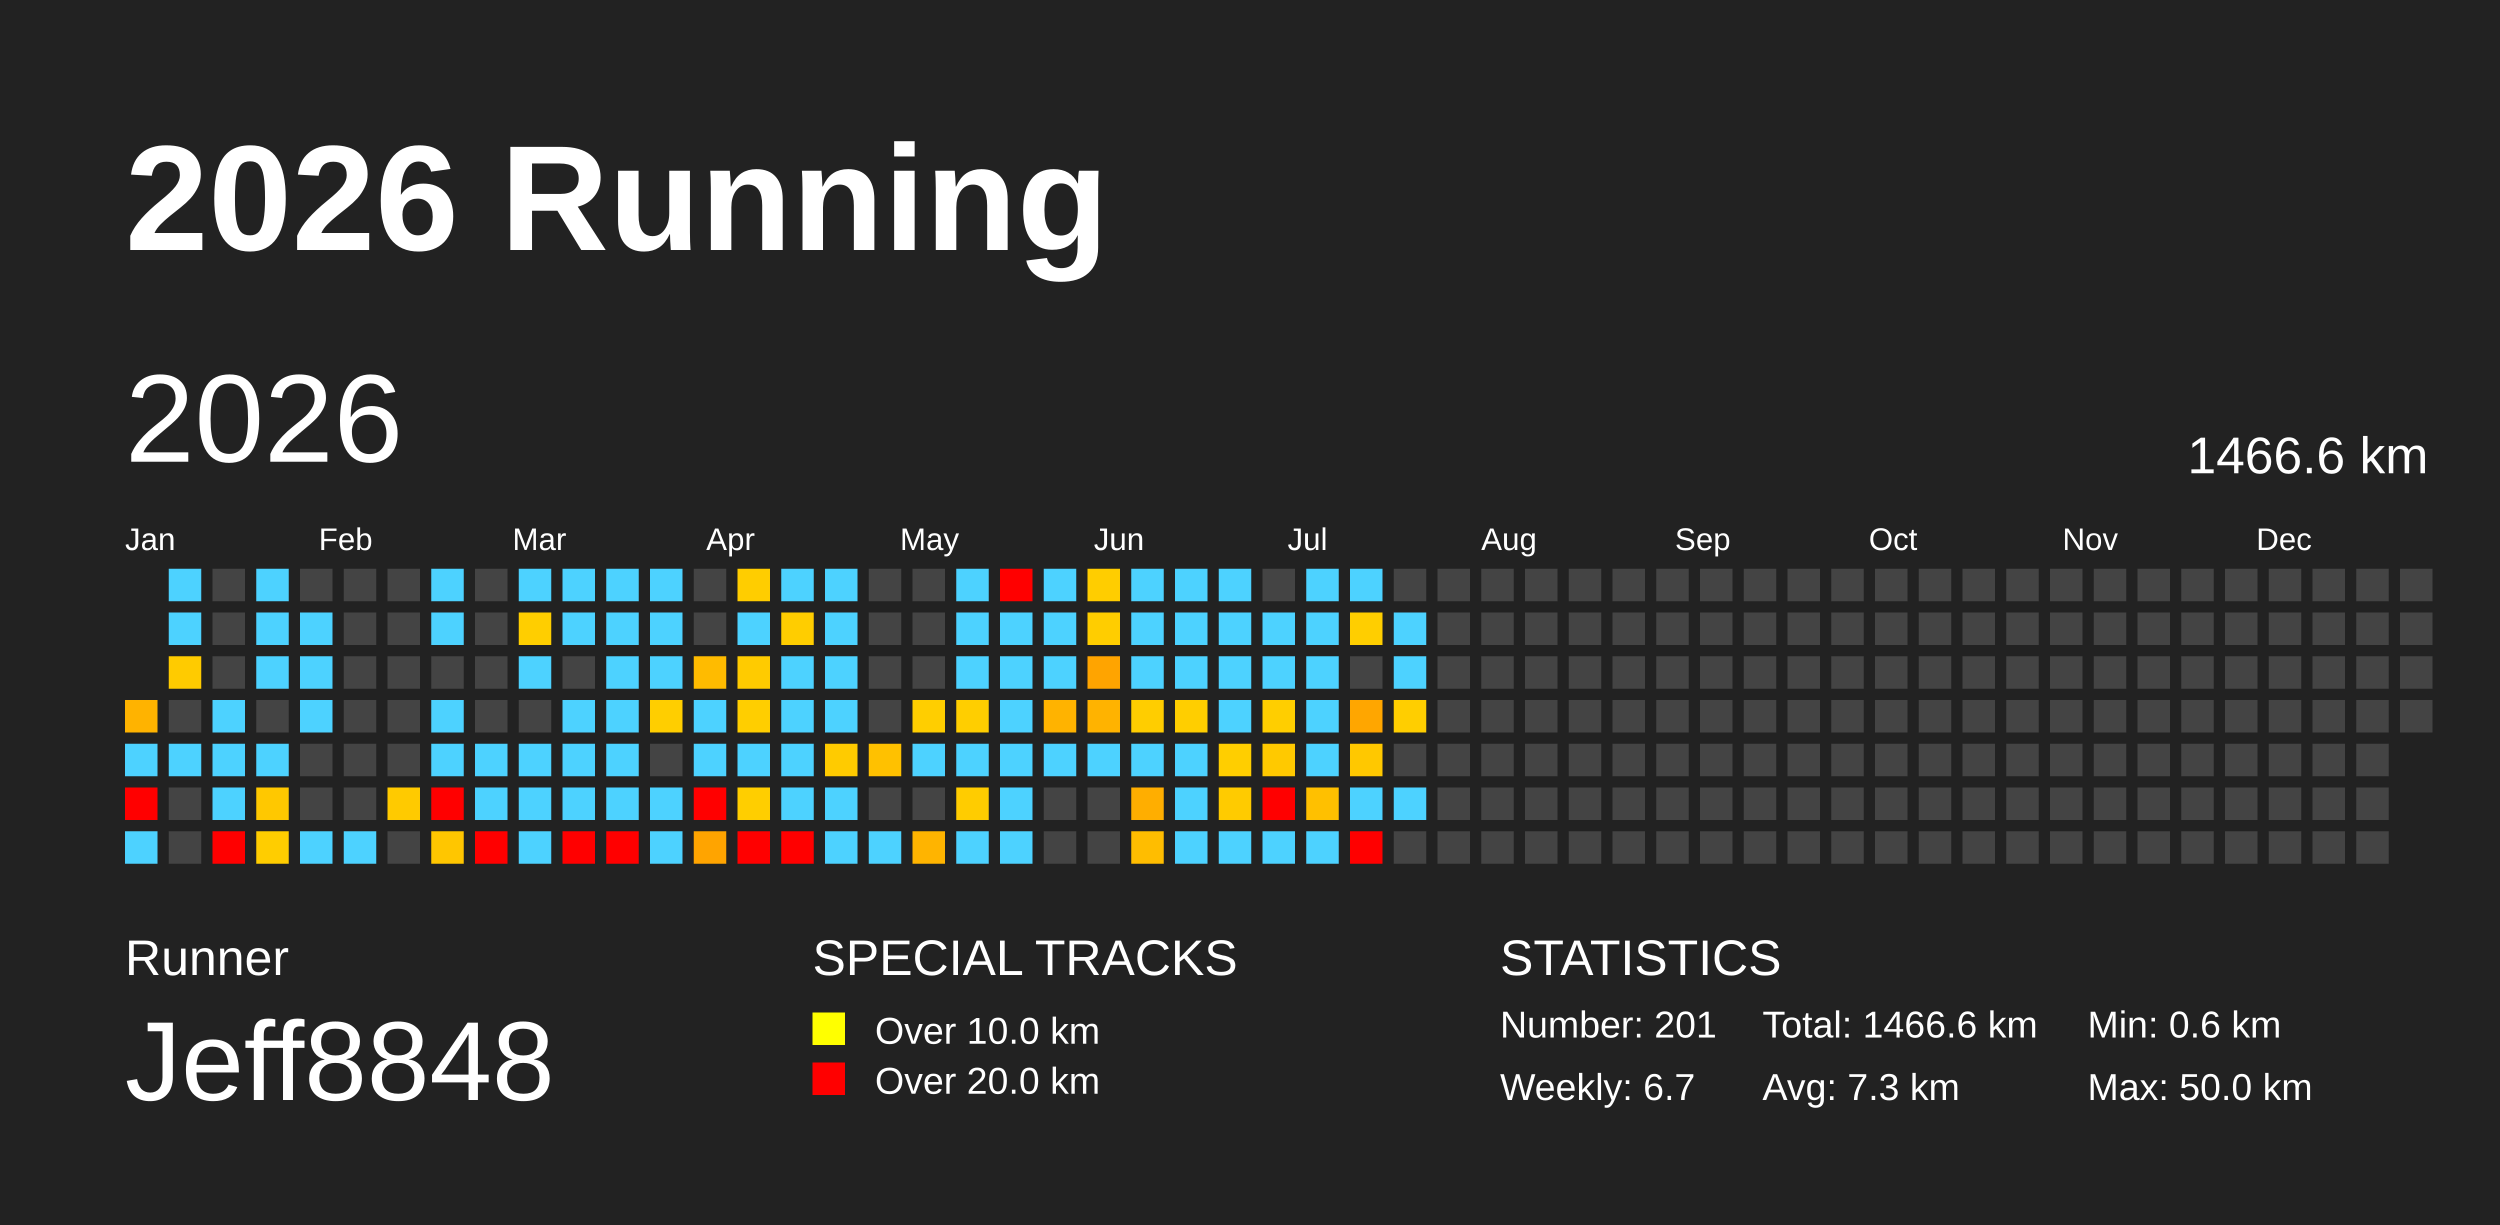
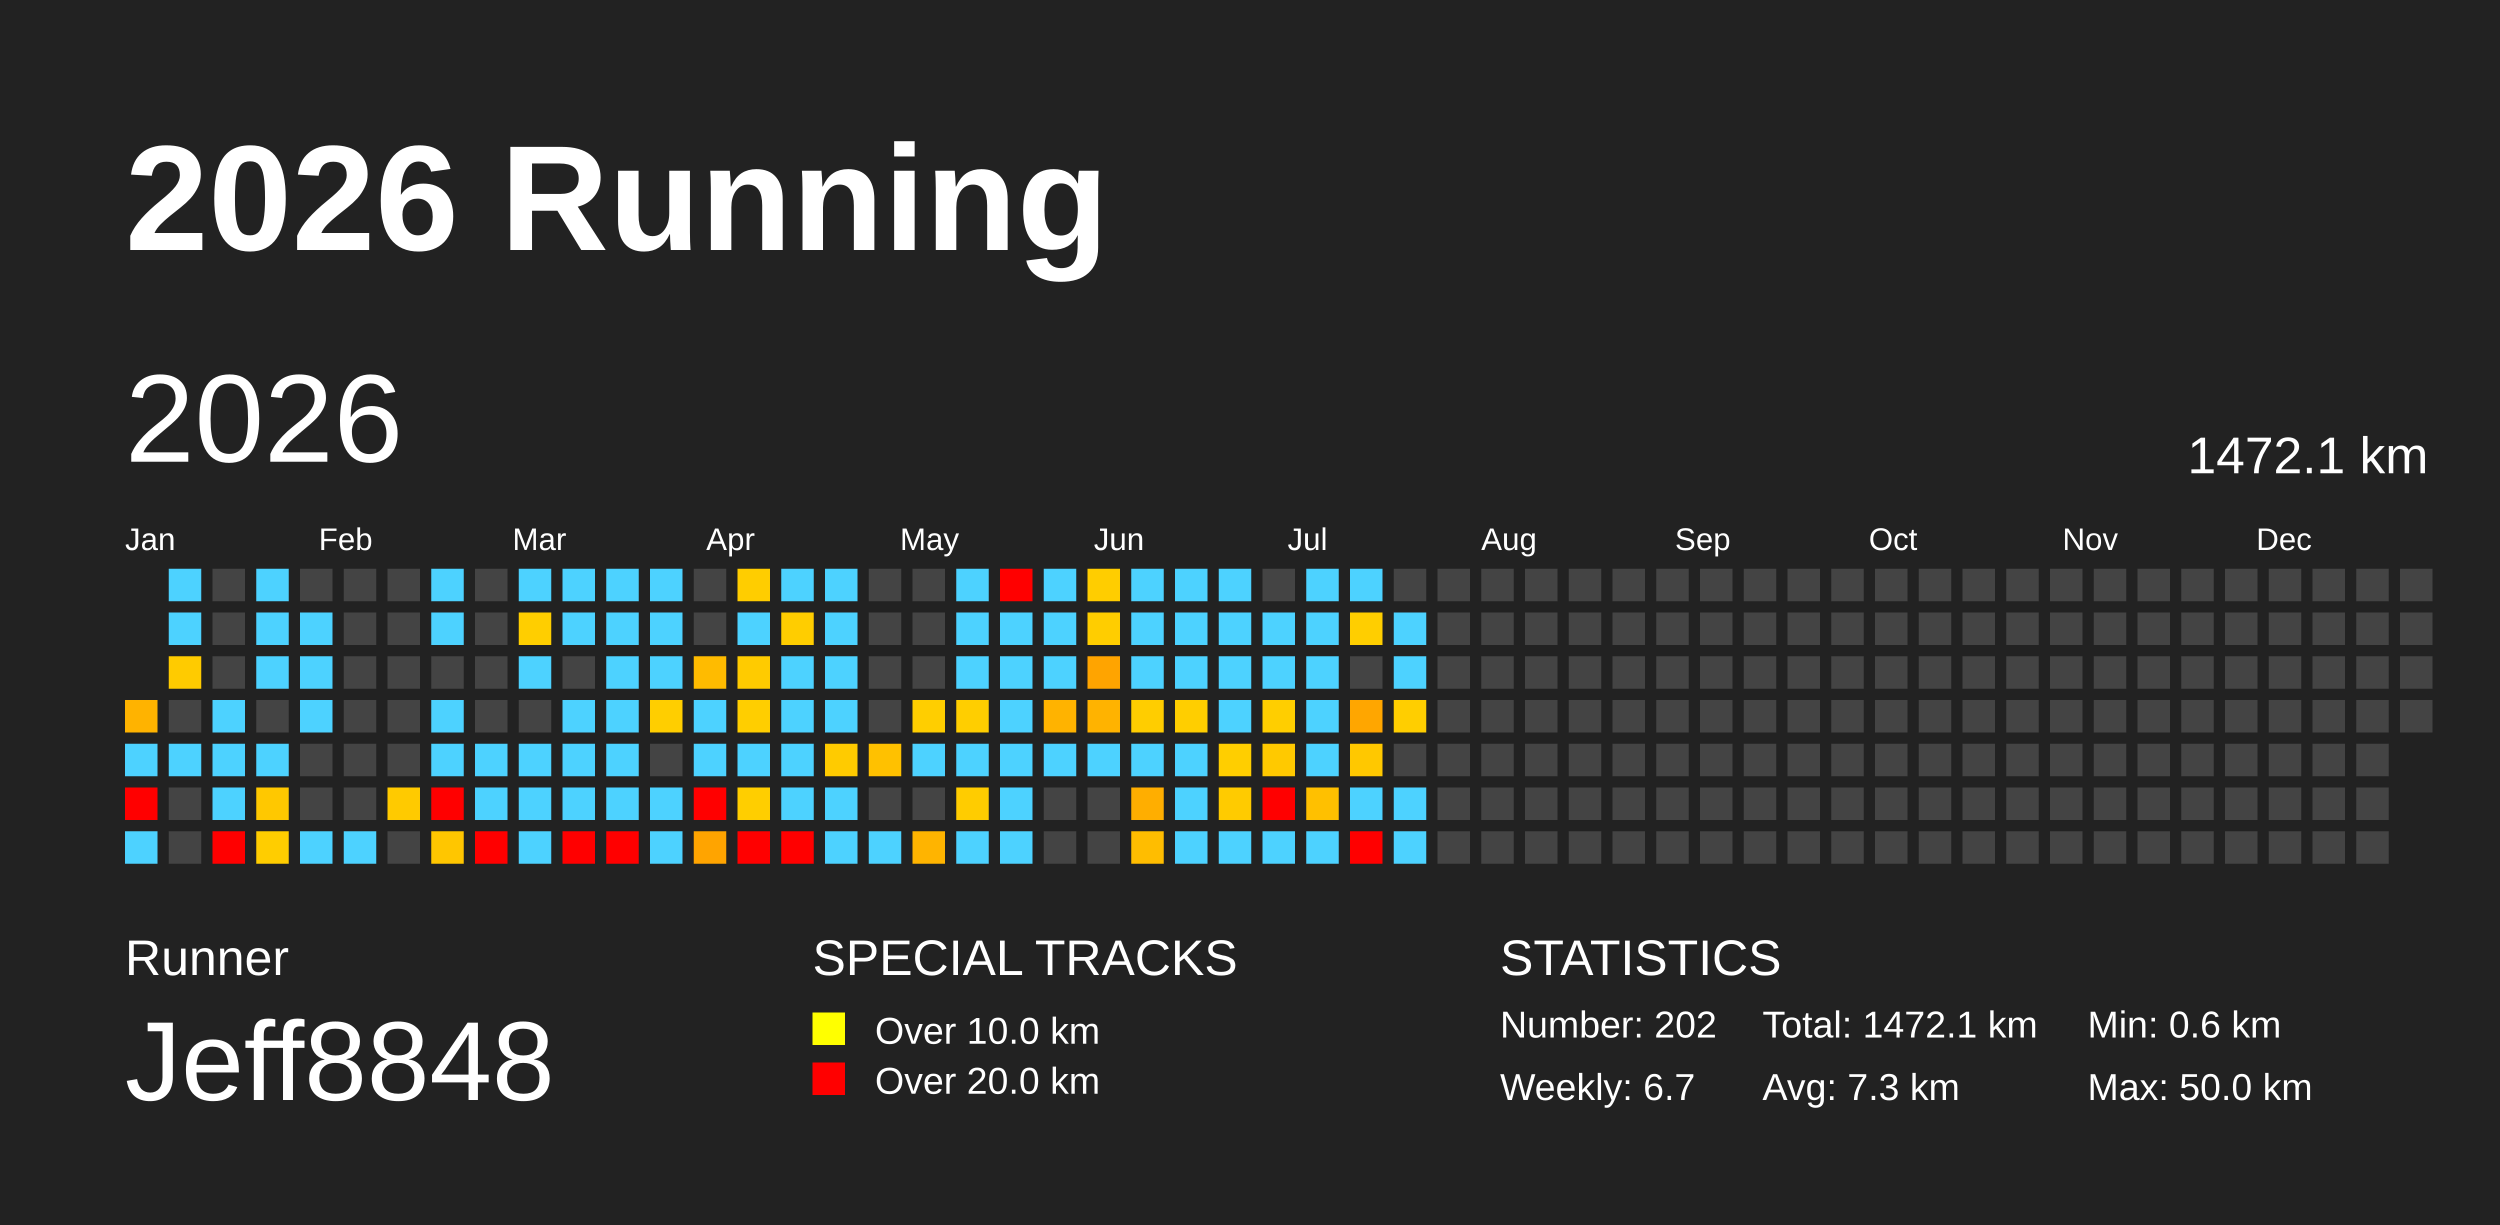
<svg xmlns="http://www.w3.org/2000/svg" baseProfile="full" height="98mm" version="1.1" viewBox="0,0,200,98" width="200mm">
  <defs />
  <rect fill="#222222" height="98" width="200" x="0" y="0" />
  <text fill="#FFFFFF" style="font-size:12px; font-family:Arial; font-weight:bold;" x="10" y="20">2026 Running</text>
  <text fill="#FFFFFF" style="font-size:4px; font-family:Arial" x="10" y="78">Runner</text>
  <text fill="#FFFFFF" style="font-size:9px; font-family:Arial" x="10" y="88">Jeff8848</text>
  <text fill="#FFFFFF" style="font-size:4px; font-family:Arial" x="65" y="78">SPECIAL TRACKS</text>
  <rect fill="yellow" height="2.6" width="2.6" x="65" y="81" />
  <text fill="#FFFFFF" style="font-size:3px; font-family:Arial" x="70" y="83.5">Over 10.0 km</text>
  <rect fill="red" height="2.6" width="2.6" x="65" y="85" />
  <text fill="#FFFFFF" style="font-size:3px; font-family:Arial" x="70" y="87.5">Over 20.0 km</text>
  <text fill="#FFFFFF" style="font-size:4px; font-family:Arial" x="120" y="78">STATISTICS</text>
-   <text fill="#FFFFFF" style="font-size:3px; font-family:Arial" x="120" y="83">Number: 201</text>
+   <text fill="#FFFFFF" style="font-size:3px; font-family:Arial" x="120" y="83">Number: 202</text>
  <text fill="#FFFFFF" style="font-size:3px; font-family:Arial" x="120" y="88">Weekly: 6.7</text>
-   <text fill="#FFFFFF" style="font-size:3px; font-family:Arial" x="141" y="83">Total: 1466.6 km</text>
+   <text fill="#FFFFFF" style="font-size:3px; font-family:Arial" x="141" y="83">Total: 1472.1 km</text>
  <text fill="#FFFFFF" style="font-size:3px; font-family:Arial" x="141" y="88">Avg: 7.3 km</text>
  <text fill="#FFFFFF" style="font-size:3px; font-family:Arial" x="167" y="83">Min: 0.6 km</text>
  <text fill="#FFFFFF" style="font-size:3px; font-family:Arial" x="167" y="88">Max: 50.0 km</text>
  <text dominant-baseline="hanging" fill="#FFFFFF" style="font-size:10.0px; font-family:Arial;" x="10" y="30">2026</text>
-   <text dominant-baseline="hanging" fill="#FFFFFF" style="font-size:4.125px; font-family:Arial;" x="175" y="35">1466.6 km</text>
+   <text dominant-baseline="hanging" fill="#FFFFFF" style="font-size:4.125px; font-family:Arial;" x="175" y="35">1472.1 km</text>
  <text fill="#FFFFFF" style="font-size:2.5px; font-family:Arial" x="10.0" y="44">Jan</text>
  <text fill="#FFFFFF" style="font-size:2.5px; font-family:Arial" x="25.5" y="44">Feb</text>
  <text fill="#FFFFFF" style="font-size:2.5px; font-family:Arial" x="41.0" y="44">Mar</text>
  <text fill="#FFFFFF" style="font-size:2.5px; font-family:Arial" x="56.5" y="44">Apr</text>
  <text fill="#FFFFFF" style="font-size:2.5px; font-family:Arial" x="72.0" y="44">May</text>
  <text fill="#FFFFFF" style="font-size:2.5px; font-family:Arial" x="87.5" y="44">Jun</text>
  <text fill="#FFFFFF" style="font-size:2.5px; font-family:Arial" x="103.0" y="44">Jul</text>
  <text fill="#FFFFFF" style="font-size:2.5px; font-family:Arial" x="118.5" y="44">Aug</text>
  <text fill="#FFFFFF" style="font-size:2.5px; font-family:Arial" x="134.0" y="44">Sep</text>
  <text fill="#FFFFFF" style="font-size:2.5px; font-family:Arial" x="149.5" y="44">Oct</text>
  <text fill="#FFFFFF" style="font-size:2.5px; font-family:Arial" x="165.0" y="44">Nov</text>
  <text fill="#FFFFFF" style="font-size:2.5px; font-family:Arial" x="180.5" y="44">Dec</text>
  <rect fill="#ffb300" height="2.6" width="2.6" x="10.0" y="56.0" />
  <rect fill="#4dd2ff" height="2.6" width="2.6" x="10.0" y="59.5" />
  <rect fill="red" height="2.6" width="2.6" x="10.0" y="63.0" />
  <rect fill="#4dd2ff" height="2.6" width="2.6" x="10.0" y="66.5" />
  <rect fill="#4dd2ff" height="2.6" width="2.6" x="13.5" y="45.5" />
  <rect fill="#4dd2ff" height="2.6" width="2.6" x="13.5" y="49.0" />
  <rect fill="#ffcb00" height="2.6" width="2.6" x="13.5" y="52.5" />
  <rect fill="#444444" height="2.6" width="2.6" x="13.5" y="56.0" />
  <rect fill="#4dd2ff" height="2.6" width="2.6" x="13.5" y="59.5" />
  <rect fill="#444444" height="2.6" width="2.6" x="13.5" y="63.0" />
  <rect fill="#444444" height="2.6" width="2.6" x="13.5" y="66.5" />
  <rect fill="#444444" height="2.6" width="2.6" x="17.0" y="45.5" />
  <rect fill="#444444" height="2.6" width="2.6" x="17.0" y="49.0" />
  <rect fill="#444444" height="2.6" width="2.6" x="17.0" y="52.5" />
  <rect fill="#4dd2ff" height="2.6" width="2.6" x="17.0" y="56.0" />
  <rect fill="#4dd2ff" height="2.6" width="2.6" x="17.0" y="59.5" />
  <rect fill="#4dd2ff" height="2.6" width="2.6" x="17.0" y="63.0" />
  <rect fill="red" height="2.6" width="2.6" x="17.0" y="66.5" />
  <rect fill="#4dd2ff" height="2.6" width="2.6" x="20.5" y="45.5" />
  <rect fill="#4dd2ff" height="2.6" width="2.6" x="20.5" y="49.0" />
  <rect fill="#4dd2ff" height="2.6" width="2.6" x="20.5" y="52.5" />
  <rect fill="#444444" height="2.6" width="2.6" x="20.5" y="56.0" />
  <rect fill="#4dd2ff" height="2.6" width="2.6" x="20.5" y="59.5" />
  <rect fill="#ffc800" height="2.6" width="2.6" x="20.5" y="63.0" />
  <rect fill="#ffcd00" height="2.6" width="2.6" x="20.5" y="66.5" />
  <rect fill="#444444" height="2.6" width="2.6" x="24.0" y="45.5" />
  <rect fill="#4dd2ff" height="2.6" width="2.6" x="24.0" y="49.0" />
  <rect fill="#4dd2ff" height="2.6" width="2.6" x="24.0" y="52.5" />
  <rect fill="#4dd2ff" height="2.6" width="2.6" x="24.0" y="56.0" />
  <rect fill="#444444" height="2.6" width="2.6" x="24.0" y="59.5" />
  <rect fill="#444444" height="2.6" width="2.6" x="24.0" y="63.0" />
  <rect fill="#4dd2ff" height="2.6" width="2.6" x="24.0" y="66.5" />
  <rect fill="#444444" height="2.6" width="2.6" x="27.5" y="45.5" />
  <rect fill="#444444" height="2.6" width="2.6" x="27.5" y="49.0" />
  <rect fill="#444444" height="2.6" width="2.6" x="27.5" y="52.5" />
  <rect fill="#444444" height="2.6" width="2.6" x="27.5" y="56.0" />
  <rect fill="#444444" height="2.6" width="2.6" x="27.5" y="59.5" />
  <rect fill="#444444" height="2.6" width="2.6" x="27.5" y="63.0" />
  <rect fill="#4dd2ff" height="2.6" width="2.6" x="27.5" y="66.5" />
  <rect fill="#444444" height="2.6" width="2.6" x="31.0" y="45.5" />
  <rect fill="#444444" height="2.6" width="2.6" x="31.0" y="49.0" />
  <rect fill="#444444" height="2.6" width="2.6" x="31.0" y="52.5" />
  <rect fill="#444444" height="2.6" width="2.6" x="31.0" y="56.0" />
  <rect fill="#444444" height="2.6" width="2.6" x="31.0" y="59.5" />
  <rect fill="#ffca00" height="2.6" width="2.6" x="31.0" y="63.0" />
  <rect fill="#444444" height="2.6" width="2.6" x="31.0" y="66.5" />
  <rect fill="#4dd2ff" height="2.6" width="2.6" x="34.5" y="45.5" />
  <rect fill="#4dd2ff" height="2.6" width="2.6" x="34.5" y="49.0" />
  <rect fill="#444444" height="2.6" width="2.6" x="34.5" y="52.5" />
  <rect fill="#4dd2ff" height="2.6" width="2.6" x="34.5" y="56.0" />
  <rect fill="#4dd2ff" height="2.6" width="2.6" x="34.5" y="59.5" />
  <rect fill="red" height="2.6" width="2.6" x="34.5" y="63.0" />
  <rect fill="#ffc600" height="2.6" width="2.6" x="34.5" y="66.5" />
  <rect fill="#444444" height="2.6" width="2.6" x="38.0" y="45.5" />
  <rect fill="#444444" height="2.6" width="2.6" x="38.0" y="49.0" />
  <rect fill="#444444" height="2.6" width="2.6" x="38.0" y="52.5" />
  <rect fill="#444444" height="2.6" width="2.6" x="38.0" y="56.0" />
  <rect fill="#4dd2ff" height="2.6" width="2.6" x="38.0" y="59.5" />
  <rect fill="#4dd2ff" height="2.6" width="2.6" x="38.0" y="63.0" />
  <rect fill="red" height="2.6" width="2.6" x="38.0" y="66.5" />
  <rect fill="#4dd2ff" height="2.6" width="2.6" x="41.5" y="45.5" />
  <rect fill="#ffce00" height="2.6" width="2.6" x="41.5" y="49.0" />
  <rect fill="#4dd2ff" height="2.6" width="2.6" x="41.5" y="52.5" />
  <rect fill="#444444" height="2.6" width="2.6" x="41.5" y="56.0" />
  <rect fill="#4dd2ff" height="2.6" width="2.6" x="41.5" y="59.5" />
  <rect fill="#4dd2ff" height="2.6" width="2.6" x="41.5" y="63.0" />
  <rect fill="#4dd2ff" height="2.6" width="2.6" x="41.5" y="66.5" />
  <rect fill="#4dd2ff" height="2.6" width="2.6" x="45.0" y="45.5" />
  <rect fill="#4dd2ff" height="2.6" width="2.6" x="45.0" y="49.0" />
  <rect fill="#444444" height="2.6" width="2.6" x="45.0" y="52.5" />
  <rect fill="#4dd2ff" height="2.6" width="2.6" x="45.0" y="56.0" />
  <rect fill="#4dd2ff" height="2.6" width="2.6" x="45.0" y="59.5" />
  <rect fill="#4dd2ff" height="2.6" width="2.6" x="45.0" y="63.0" />
  <rect fill="red" height="2.6" width="2.6" x="45.0" y="66.5" />
  <rect fill="#4dd2ff" height="2.6" width="2.6" x="48.5" y="45.5" />
  <rect fill="#4dd2ff" height="2.6" width="2.6" x="48.5" y="49.0" />
  <rect fill="#4dd2ff" height="2.6" width="2.6" x="48.5" y="52.5" />
  <rect fill="#4dd2ff" height="2.6" width="2.6" x="48.5" y="56.0" />
  <rect fill="#4dd2ff" height="2.6" width="2.6" x="48.5" y="59.5" />
  <rect fill="#4dd2ff" height="2.6" width="2.6" x="48.5" y="63.0" />
  <rect fill="red" height="2.6" width="2.6" x="48.5" y="66.5" />
  <rect fill="#4dd2ff" height="2.6" width="2.6" x="52.0" y="45.5" />
  <rect fill="#4dd2ff" height="2.6" width="2.6" x="52.0" y="49.0" />
  <rect fill="#4dd2ff" height="2.6" width="2.6" x="52.0" y="52.5" />
  <rect fill="#ffce00" height="2.6" width="2.6" x="52.0" y="56.0" />
  <rect fill="#444444" height="2.6" width="2.6" x="52.0" y="59.5" />
  <rect fill="#4dd2ff" height="2.6" width="2.6" x="52.0" y="63.0" />
  <rect fill="#4dd2ff" height="2.6" width="2.6" x="52.0" y="66.5" />
  <rect fill="#444444" height="2.6" width="2.6" x="55.5" y="45.5" />
  <rect fill="#444444" height="2.6" width="2.6" x="55.5" y="49.0" />
  <rect fill="#ffbb00" height="2.6" width="2.6" x="55.5" y="52.5" />
  <rect fill="#4dd2ff" height="2.6" width="2.6" x="55.5" y="56.0" />
  <rect fill="#4dd2ff" height="2.6" width="2.6" x="55.5" y="59.5" />
  <rect fill="red" height="2.6" width="2.6" x="55.5" y="63.0" />
  <rect fill="#ffa400" height="2.6" width="2.6" x="55.5" y="66.5" />
  <rect fill="#ffcd00" height="2.6" width="2.6" x="59.0" y="45.5" />
  <rect fill="#4dd2ff" height="2.6" width="2.6" x="59.0" y="49.0" />
  <rect fill="#ffcb00" height="2.6" width="2.6" x="59.0" y="52.5" />
  <rect fill="#ffce00" height="2.6" width="2.6" x="59.0" y="56.0" />
  <rect fill="#4dd2ff" height="2.6" width="2.6" x="59.0" y="59.5" />
  <rect fill="#ffce00" height="2.6" width="2.6" x="59.0" y="63.0" />
  <rect fill="red" height="2.6" width="2.6" x="59.0" y="66.5" />
  <rect fill="#4dd2ff" height="2.6" width="2.6" x="62.5" y="45.5" />
  <rect fill="#ffcd00" height="2.6" width="2.6" x="62.5" y="49.0" />
  <rect fill="#4dd2ff" height="2.6" width="2.6" x="62.5" y="52.5" />
  <rect fill="#4dd2ff" height="2.6" width="2.6" x="62.5" y="56.0" />
  <rect fill="#4dd2ff" height="2.6" width="2.6" x="62.5" y="59.5" />
  <rect fill="#4dd2ff" height="2.6" width="2.6" x="62.5" y="63.0" />
  <rect fill="red" height="2.6" width="2.6" x="62.5" y="66.5" />
  <rect fill="#4dd2ff" height="2.6" width="2.6" x="66.0" y="45.5" />
  <rect fill="#4dd2ff" height="2.6" width="2.6" x="66.0" y="49.0" />
  <rect fill="#4dd2ff" height="2.6" width="2.6" x="66.0" y="52.5" />
  <rect fill="#4dd2ff" height="2.6" width="2.6" x="66.0" y="56.0" />
  <rect fill="#ffcb00" height="2.6" width="2.6" x="66.0" y="59.5" />
  <rect fill="#4dd2ff" height="2.6" width="2.6" x="66.0" y="63.0" />
  <rect fill="#4dd2ff" height="2.6" width="2.6" x="66.0" y="66.5" />
  <rect fill="#444444" height="2.6" width="2.6" x="69.5" y="45.5" />
  <rect fill="#444444" height="2.6" width="2.6" x="69.5" y="49.0" />
  <rect fill="#444444" height="2.6" width="2.6" x="69.5" y="52.5" />
  <rect fill="#444444" height="2.6" width="2.6" x="69.5" y="56.0" />
  <rect fill="#ffc100" height="2.6" width="2.6" x="69.5" y="59.5" />
  <rect fill="#444444" height="2.6" width="2.6" x="69.5" y="63.0" />
  <rect fill="#4dd2ff" height="2.6" width="2.6" x="69.5" y="66.5" />
  <rect fill="#444444" height="2.6" width="2.6" x="73.0" y="45.5" />
  <rect fill="#444444" height="2.6" width="2.6" x="73.0" y="49.0" />
  <rect fill="#444444" height="2.6" width="2.6" x="73.0" y="52.5" />
  <rect fill="#ffce00" height="2.6" width="2.6" x="73.0" y="56.0" />
  <rect fill="#4dd2ff" height="2.6" width="2.6" x="73.0" y="59.5" />
  <rect fill="#444444" height="2.6" width="2.6" x="73.0" y="63.0" />
  <rect fill="#ffb400" height="2.6" width="2.6" x="73.0" y="66.5" />
  <rect fill="#4dd2ff" height="2.6" width="2.6" x="76.5" y="45.5" />
  <rect fill="#4dd2ff" height="2.6" width="2.6" x="76.5" y="49.0" />
  <rect fill="#4dd2ff" height="2.6" width="2.6" x="76.5" y="52.5" />
  <rect fill="#ffce00" height="2.6" width="2.6" x="76.5" y="56.0" />
  <rect fill="#4dd2ff" height="2.6" width="2.6" x="76.5" y="59.5" />
  <rect fill="#ffcc00" height="2.6" width="2.6" x="76.5" y="63.0" />
  <rect fill="#4dd2ff" height="2.6" width="2.6" x="76.5" y="66.5" />
  <rect fill="red" height="2.6" width="2.6" x="80.0" y="45.5" />
  <rect fill="#4dd2ff" height="2.6" width="2.6" x="80.0" y="49.0" />
  <rect fill="#4dd2ff" height="2.6" width="2.6" x="80.0" y="52.5" />
  <rect fill="#4dd2ff" height="2.6" width="2.6" x="80.0" y="56.0" />
  <rect fill="#4dd2ff" height="2.6" width="2.6" x="80.0" y="59.5" />
  <rect fill="#4dd2ff" height="2.6" width="2.6" x="80.0" y="63.0" />
  <rect fill="#4dd2ff" height="2.6" width="2.6" x="80.0" y="66.5" />
  <rect fill="#4dd2ff" height="2.6" width="2.6" x="83.5" y="45.5" />
  <rect fill="#4dd2ff" height="2.6" width="2.6" x="83.5" y="49.0" />
  <rect fill="#4dd2ff" height="2.6" width="2.6" x="83.5" y="52.5" />
  <rect fill="#ffb300" height="2.6" width="2.6" x="83.5" y="56.0" />
  <rect fill="#4dd2ff" height="2.6" width="2.6" x="83.5" y="59.5" />
  <rect fill="#444444" height="2.6" width="2.6" x="83.5" y="63.0" />
  <rect fill="#444444" height="2.6" width="2.6" x="83.5" y="66.5" />
  <rect fill="#ffcd00" height="2.6" width="2.6" x="87.0" y="45.5" />
  <rect fill="#ffcd00" height="2.6" width="2.6" x="87.0" y="49.0" />
  <rect fill="#ffa400" height="2.6" width="2.6" x="87.0" y="52.5" />
  <rect fill="#ffb300" height="2.6" width="2.6" x="87.0" y="56.0" />
  <rect fill="#4dd2ff" height="2.6" width="2.6" x="87.0" y="59.5" />
  <rect fill="#444444" height="2.6" width="2.6" x="87.0" y="63.0" />
  <rect fill="#444444" height="2.6" width="2.6" x="87.0" y="66.5" />
  <rect fill="#4dd2ff" height="2.6" width="2.6" x="90.5" y="45.5" />
  <rect fill="#4dd2ff" height="2.6" width="2.6" x="90.5" y="49.0" />
  <rect fill="#4dd2ff" height="2.6" width="2.6" x="90.5" y="52.5" />
  <rect fill="#ffcd00" height="2.6" width="2.6" x="90.5" y="56.0" />
  <rect fill="#4dd2ff" height="2.6" width="2.6" x="90.5" y="59.5" />
  <rect fill="#ffae00" height="2.6" width="2.6" x="90.5" y="63.0" />
  <rect fill="#ffbd00" height="2.6" width="2.6" x="90.5" y="66.5" />
  <rect fill="#4dd2ff" height="2.6" width="2.6" x="94.0" y="45.5" />
  <rect fill="#4dd2ff" height="2.6" width="2.6" x="94.0" y="49.0" />
  <rect fill="#4dd2ff" height="2.6" width="2.6" x="94.0" y="52.5" />
  <rect fill="#ffce00" height="2.6" width="2.6" x="94.0" y="56.0" />
  <rect fill="#4dd2ff" height="2.6" width="2.6" x="94.0" y="59.5" />
  <rect fill="#4dd2ff" height="2.6" width="2.6" x="94.0" y="63.0" />
  <rect fill="#4dd2ff" height="2.6" width="2.6" x="94.0" y="66.5" />
  <rect fill="#4dd2ff" height="2.6" width="2.6" x="97.5" y="45.5" />
  <rect fill="#4dd2ff" height="2.6" width="2.6" x="97.5" y="49.0" />
  <rect fill="#4dd2ff" height="2.6" width="2.6" x="97.5" y="52.5" />
  <rect fill="#4dd2ff" height="2.6" width="2.6" x="97.5" y="56.0" />
  <rect fill="#ffce00" height="2.6" width="2.6" x="97.5" y="59.5" />
  <rect fill="#ffcb00" height="2.6" width="2.6" x="97.5" y="63.0" />
  <rect fill="#4dd2ff" height="2.6" width="2.6" x="97.5" y="66.5" />
  <rect fill="#444444" height="2.6" width="2.6" x="101.0" y="45.5" />
  <rect fill="#4dd2ff" height="2.6" width="2.6" x="101.0" y="49.0" />
  <rect fill="#4dd2ff" height="2.6" width="2.6" x="101.0" y="52.5" />
  <rect fill="#ffce00" height="2.6" width="2.6" x="101.0" y="56.0" />
  <rect fill="#ffc900" height="2.6" width="2.6" x="101.0" y="59.5" />
  <rect fill="red" height="2.6" width="2.6" x="101.0" y="63.0" />
  <rect fill="#4dd2ff" height="2.6" width="2.6" x="101.0" y="66.5" />
  <rect fill="#4dd2ff" height="2.6" width="2.6" x="104.5" y="45.5" />
  <rect fill="#4dd2ff" height="2.6" width="2.6" x="104.5" y="49.0" />
  <rect fill="#4dd2ff" height="2.6" width="2.6" x="104.5" y="52.5" />
  <rect fill="#4dd2ff" height="2.6" width="2.6" x="104.5" y="56.0" />
  <rect fill="#4dd2ff" height="2.6" width="2.6" x="104.5" y="59.5" />
  <rect fill="#ffc000" height="2.6" width="2.6" x="104.5" y="63.0" />
  <rect fill="#4dd2ff" height="2.6" width="2.6" x="104.5" y="66.5" />
  <rect fill="#4dd2ff" height="2.6" width="2.6" x="108.0" y="45.5" />
  <rect fill="#ffce00" height="2.6" width="2.6" x="108.0" y="49.0" />
  <rect fill="#444444" height="2.6" width="2.6" x="108.0" y="52.5" />
  <rect fill="#ffa600" height="2.6" width="2.6" x="108.0" y="56.0" />
  <rect fill="#ffc800" height="2.6" width="2.6" x="108.0" y="59.5" />
  <rect fill="#4dd2ff" height="2.6" width="2.6" x="108.0" y="63.0" />
  <rect fill="red" height="2.6" width="2.6" x="108.0" y="66.5" />
  <rect fill="#444444" height="2.6" width="2.6" x="111.5" y="45.5" />
  <rect fill="#4dd2ff" height="2.6" width="2.6" x="111.5" y="49.0" />
  <rect fill="#4dd2ff" height="2.6" width="2.6" x="111.5" y="52.5" />
  <rect fill="#ffce00" height="2.6" width="2.6" x="111.5" y="56.0" />
  <rect fill="#444444" height="2.6" width="2.6" x="111.5" y="59.5" />
  <rect fill="#4dd2ff" height="2.6" width="2.6" x="111.5" y="63.0" />
-   <rect fill="#444444" height="2.6" width="2.6" x="111.5" y="66.5" />
+   <rect fill="#4dd2ff" height="2.6" width="2.6" x="111.5" y="66.5" />
  <rect fill="#444444" height="2.6" width="2.6" x="115.0" y="45.5" />
  <rect fill="#444444" height="2.6" width="2.6" x="115.0" y="49.0" />
  <rect fill="#444444" height="2.6" width="2.6" x="115.0" y="52.5" />
  <rect fill="#444444" height="2.6" width="2.6" x="115.0" y="56.0" />
  <rect fill="#444444" height="2.6" width="2.6" x="115.0" y="59.5" />
  <rect fill="#444444" height="2.6" width="2.6" x="115.0" y="63.0" />
  <rect fill="#444444" height="2.6" width="2.6" x="115.0" y="66.5" />
  <rect fill="#444444" height="2.6" width="2.6" x="118.5" y="45.5" />
  <rect fill="#444444" height="2.6" width="2.6" x="118.5" y="49.0" />
  <rect fill="#444444" height="2.6" width="2.6" x="118.5" y="52.5" />
  <rect fill="#444444" height="2.6" width="2.6" x="118.5" y="56.0" />
  <rect fill="#444444" height="2.6" width="2.6" x="118.5" y="59.5" />
  <rect fill="#444444" height="2.6" width="2.6" x="118.5" y="63.0" />
  <rect fill="#444444" height="2.6" width="2.6" x="118.5" y="66.5" />
  <rect fill="#444444" height="2.6" width="2.6" x="122.0" y="45.5" />
  <rect fill="#444444" height="2.6" width="2.6" x="122.0" y="49.0" />
  <rect fill="#444444" height="2.6" width="2.6" x="122.0" y="52.5" />
  <rect fill="#444444" height="2.6" width="2.6" x="122.0" y="56.0" />
  <rect fill="#444444" height="2.6" width="2.6" x="122.0" y="59.5" />
  <rect fill="#444444" height="2.6" width="2.6" x="122.0" y="63.0" />
  <rect fill="#444444" height="2.6" width="2.6" x="122.0" y="66.5" />
  <rect fill="#444444" height="2.6" width="2.6" x="125.5" y="45.5" />
  <rect fill="#444444" height="2.6" width="2.6" x="125.5" y="49.0" />
  <rect fill="#444444" height="2.6" width="2.6" x="125.5" y="52.5" />
  <rect fill="#444444" height="2.6" width="2.6" x="125.5" y="56.0" />
  <rect fill="#444444" height="2.6" width="2.6" x="125.5" y="59.5" />
  <rect fill="#444444" height="2.6" width="2.6" x="125.5" y="63.0" />
  <rect fill="#444444" height="2.6" width="2.6" x="125.5" y="66.5" />
  <rect fill="#444444" height="2.6" width="2.6" x="129.0" y="45.5" />
  <rect fill="#444444" height="2.6" width="2.6" x="129.0" y="49.0" />
  <rect fill="#444444" height="2.6" width="2.6" x="129.0" y="52.5" />
  <rect fill="#444444" height="2.6" width="2.6" x="129.0" y="56.0" />
  <rect fill="#444444" height="2.6" width="2.6" x="129.0" y="59.5" />
  <rect fill="#444444" height="2.6" width="2.6" x="129.0" y="63.0" />
  <rect fill="#444444" height="2.6" width="2.6" x="129.0" y="66.5" />
  <rect fill="#444444" height="2.6" width="2.6" x="132.5" y="45.5" />
  <rect fill="#444444" height="2.6" width="2.6" x="132.5" y="49.0" />
  <rect fill="#444444" height="2.6" width="2.6" x="132.5" y="52.5" />
  <rect fill="#444444" height="2.6" width="2.6" x="132.5" y="56.0" />
  <rect fill="#444444" height="2.6" width="2.6" x="132.5" y="59.5" />
  <rect fill="#444444" height="2.6" width="2.6" x="132.5" y="63.0" />
  <rect fill="#444444" height="2.6" width="2.6" x="132.5" y="66.5" />
  <rect fill="#444444" height="2.6" width="2.6" x="136.0" y="45.5" />
  <rect fill="#444444" height="2.6" width="2.6" x="136.0" y="49.0" />
  <rect fill="#444444" height="2.6" width="2.6" x="136.0" y="52.5" />
  <rect fill="#444444" height="2.6" width="2.6" x="136.0" y="56.0" />
  <rect fill="#444444" height="2.6" width="2.6" x="136.0" y="59.5" />
  <rect fill="#444444" height="2.6" width="2.6" x="136.0" y="63.0" />
  <rect fill="#444444" height="2.6" width="2.6" x="136.0" y="66.5" />
  <rect fill="#444444" height="2.6" width="2.6" x="139.5" y="45.5" />
  <rect fill="#444444" height="2.6" width="2.6" x="139.5" y="49.0" />
  <rect fill="#444444" height="2.6" width="2.6" x="139.5" y="52.5" />
  <rect fill="#444444" height="2.6" width="2.6" x="139.5" y="56.0" />
  <rect fill="#444444" height="2.6" width="2.6" x="139.5" y="59.5" />
  <rect fill="#444444" height="2.6" width="2.6" x="139.5" y="63.0" />
  <rect fill="#444444" height="2.6" width="2.6" x="139.5" y="66.5" />
  <rect fill="#444444" height="2.6" width="2.6" x="143.0" y="45.5" />
  <rect fill="#444444" height="2.6" width="2.6" x="143.0" y="49.0" />
  <rect fill="#444444" height="2.6" width="2.6" x="143.0" y="52.5" />
  <rect fill="#444444" height="2.6" width="2.6" x="143.0" y="56.0" />
  <rect fill="#444444" height="2.6" width="2.6" x="143.0" y="59.5" />
  <rect fill="#444444" height="2.6" width="2.6" x="143.0" y="63.0" />
  <rect fill="#444444" height="2.6" width="2.6" x="143.0" y="66.5" />
  <rect fill="#444444" height="2.6" width="2.6" x="146.5" y="45.5" />
  <rect fill="#444444" height="2.6" width="2.6" x="146.5" y="49.0" />
  <rect fill="#444444" height="2.6" width="2.6" x="146.5" y="52.5" />
  <rect fill="#444444" height="2.6" width="2.6" x="146.5" y="56.0" />
  <rect fill="#444444" height="2.6" width="2.6" x="146.5" y="59.5" />
  <rect fill="#444444" height="2.6" width="2.6" x="146.5" y="63.0" />
  <rect fill="#444444" height="2.6" width="2.6" x="146.5" y="66.5" />
  <rect fill="#444444" height="2.6" width="2.6" x="150.0" y="45.5" />
  <rect fill="#444444" height="2.6" width="2.6" x="150.0" y="49.0" />
  <rect fill="#444444" height="2.6" width="2.6" x="150.0" y="52.5" />
  <rect fill="#444444" height="2.6" width="2.6" x="150.0" y="56.0" />
  <rect fill="#444444" height="2.6" width="2.6" x="150.0" y="59.5" />
  <rect fill="#444444" height="2.6" width="2.6" x="150.0" y="63.0" />
  <rect fill="#444444" height="2.6" width="2.6" x="150.0" y="66.5" />
  <rect fill="#444444" height="2.6" width="2.6" x="153.5" y="45.5" />
  <rect fill="#444444" height="2.6" width="2.6" x="153.5" y="49.0" />
  <rect fill="#444444" height="2.6" width="2.6" x="153.5" y="52.5" />
  <rect fill="#444444" height="2.6" width="2.6" x="153.5" y="56.0" />
  <rect fill="#444444" height="2.6" width="2.6" x="153.5" y="59.5" />
  <rect fill="#444444" height="2.6" width="2.6" x="153.5" y="63.0" />
  <rect fill="#444444" height="2.6" width="2.6" x="153.5" y="66.5" />
  <rect fill="#444444" height="2.6" width="2.6" x="157.0" y="45.5" />
  <rect fill="#444444" height="2.6" width="2.6" x="157.0" y="49.0" />
  <rect fill="#444444" height="2.6" width="2.6" x="157.0" y="52.5" />
  <rect fill="#444444" height="2.6" width="2.6" x="157.0" y="56.0" />
  <rect fill="#444444" height="2.6" width="2.6" x="157.0" y="59.5" />
  <rect fill="#444444" height="2.6" width="2.6" x="157.0" y="63.0" />
  <rect fill="#444444" height="2.6" width="2.6" x="157.0" y="66.5" />
  <rect fill="#444444" height="2.6" width="2.6" x="160.5" y="45.5" />
  <rect fill="#444444" height="2.6" width="2.6" x="160.5" y="49.0" />
  <rect fill="#444444" height="2.6" width="2.6" x="160.5" y="52.5" />
  <rect fill="#444444" height="2.6" width="2.6" x="160.5" y="56.0" />
  <rect fill="#444444" height="2.6" width="2.6" x="160.5" y="59.5" />
  <rect fill="#444444" height="2.6" width="2.6" x="160.5" y="63.0" />
  <rect fill="#444444" height="2.6" width="2.6" x="160.5" y="66.5" />
  <rect fill="#444444" height="2.6" width="2.6" x="164.0" y="45.5" />
  <rect fill="#444444" height="2.6" width="2.6" x="164.0" y="49.0" />
  <rect fill="#444444" height="2.6" width="2.6" x="164.0" y="52.5" />
  <rect fill="#444444" height="2.6" width="2.6" x="164.0" y="56.0" />
  <rect fill="#444444" height="2.6" width="2.6" x="164.0" y="59.5" />
  <rect fill="#444444" height="2.6" width="2.6" x="164.0" y="63.0" />
  <rect fill="#444444" height="2.6" width="2.6" x="164.0" y="66.5" />
  <rect fill="#444444" height="2.6" width="2.6" x="167.5" y="45.5" />
  <rect fill="#444444" height="2.6" width="2.6" x="167.5" y="49.0" />
  <rect fill="#444444" height="2.6" width="2.6" x="167.5" y="52.5" />
  <rect fill="#444444" height="2.6" width="2.6" x="167.5" y="56.0" />
  <rect fill="#444444" height="2.6" width="2.6" x="167.5" y="59.5" />
  <rect fill="#444444" height="2.6" width="2.6" x="167.5" y="63.0" />
  <rect fill="#444444" height="2.6" width="2.6" x="167.5" y="66.5" />
  <rect fill="#444444" height="2.6" width="2.6" x="171.0" y="45.5" />
  <rect fill="#444444" height="2.6" width="2.6" x="171.0" y="49.0" />
  <rect fill="#444444" height="2.6" width="2.6" x="171.0" y="52.5" />
  <rect fill="#444444" height="2.6" width="2.6" x="171.0" y="56.0" />
  <rect fill="#444444" height="2.6" width="2.6" x="171.0" y="59.5" />
  <rect fill="#444444" height="2.6" width="2.6" x="171.0" y="63.0" />
  <rect fill="#444444" height="2.6" width="2.6" x="171.0" y="66.5" />
  <rect fill="#444444" height="2.6" width="2.6" x="174.5" y="45.5" />
  <rect fill="#444444" height="2.6" width="2.6" x="174.5" y="49.0" />
  <rect fill="#444444" height="2.6" width="2.6" x="174.5" y="52.5" />
  <rect fill="#444444" height="2.6" width="2.6" x="174.5" y="56.0" />
  <rect fill="#444444" height="2.6" width="2.6" x="174.5" y="59.5" />
  <rect fill="#444444" height="2.6" width="2.6" x="174.5" y="63.0" />
  <rect fill="#444444" height="2.6" width="2.6" x="174.5" y="66.5" />
  <rect fill="#444444" height="2.6" width="2.6" x="178.0" y="45.5" />
  <rect fill="#444444" height="2.6" width="2.6" x="178.0" y="49.0" />
  <rect fill="#444444" height="2.6" width="2.6" x="178.0" y="52.5" />
  <rect fill="#444444" height="2.6" width="2.6" x="178.0" y="56.0" />
  <rect fill="#444444" height="2.6" width="2.6" x="178.0" y="59.5" />
  <rect fill="#444444" height="2.6" width="2.6" x="178.0" y="63.0" />
  <rect fill="#444444" height="2.6" width="2.6" x="178.0" y="66.5" />
  <rect fill="#444444" height="2.6" width="2.6" x="181.5" y="45.5" />
  <rect fill="#444444" height="2.6" width="2.6" x="181.5" y="49.0" />
  <rect fill="#444444" height="2.6" width="2.6" x="181.5" y="52.5" />
  <rect fill="#444444" height="2.6" width="2.6" x="181.5" y="56.0" />
  <rect fill="#444444" height="2.6" width="2.6" x="181.5" y="59.5" />
  <rect fill="#444444" height="2.6" width="2.6" x="181.5" y="63.0" />
  <rect fill="#444444" height="2.6" width="2.6" x="181.5" y="66.5" />
  <rect fill="#444444" height="2.6" width="2.6" x="185.0" y="45.5" />
  <rect fill="#444444" height="2.6" width="2.6" x="185.0" y="49.0" />
  <rect fill="#444444" height="2.6" width="2.6" x="185.0" y="52.5" />
  <rect fill="#444444" height="2.6" width="2.6" x="185.0" y="56.0" />
  <rect fill="#444444" height="2.6" width="2.6" x="185.0" y="59.5" />
  <rect fill="#444444" height="2.6" width="2.6" x="185.0" y="63.0" />
  <rect fill="#444444" height="2.6" width="2.6" x="185.0" y="66.5" />
  <rect fill="#444444" height="2.6" width="2.6" x="188.5" y="45.5" />
  <rect fill="#444444" height="2.6" width="2.6" x="188.5" y="49.0" />
  <rect fill="#444444" height="2.6" width="2.6" x="188.5" y="52.5" />
  <rect fill="#444444" height="2.6" width="2.6" x="188.5" y="56.0" />
  <rect fill="#444444" height="2.6" width="2.6" x="188.5" y="59.5" />
  <rect fill="#444444" height="2.6" width="2.6" x="188.5" y="63.0" />
  <rect fill="#444444" height="2.6" width="2.6" x="188.5" y="66.5" />
  <rect fill="#444444" height="2.6" width="2.6" x="192.0" y="45.5" />
  <rect fill="#444444" height="2.6" width="2.6" x="192.0" y="49.0" />
  <rect fill="#444444" height="2.6" width="2.6" x="192.0" y="52.5" />
  <rect fill="#444444" height="2.6" width="2.6" x="192.0" y="56.0" />
</svg>
